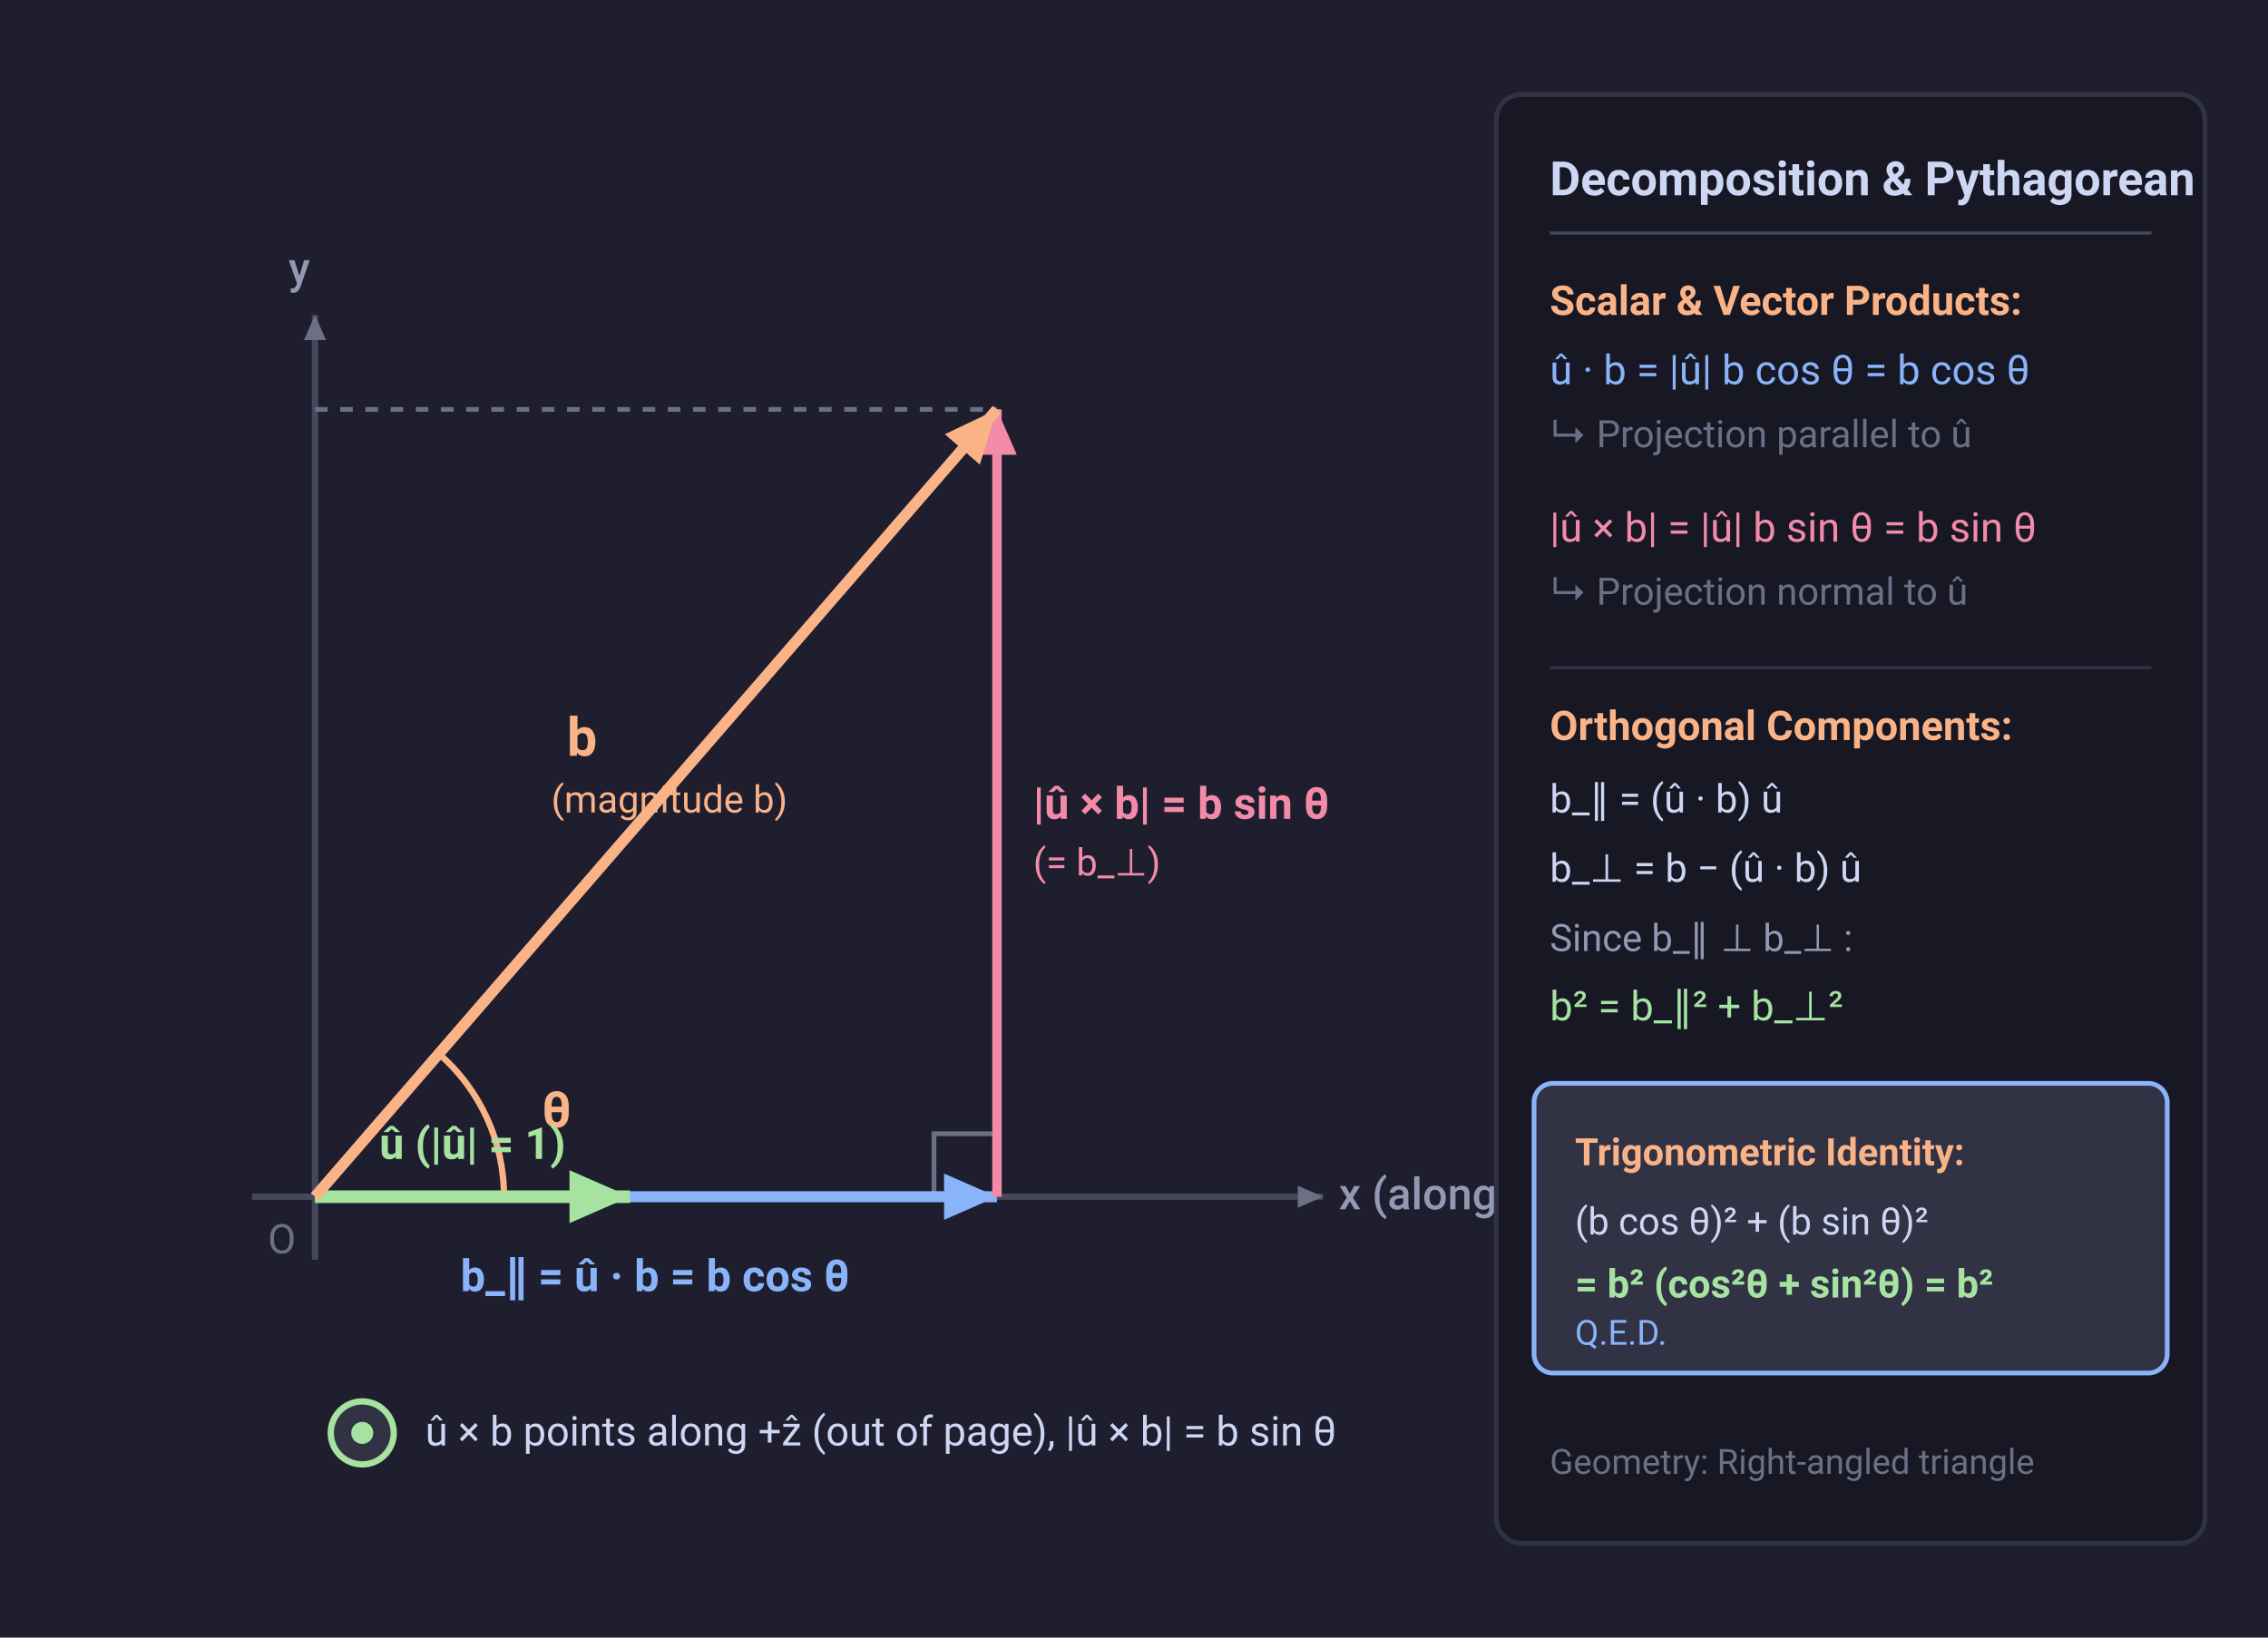
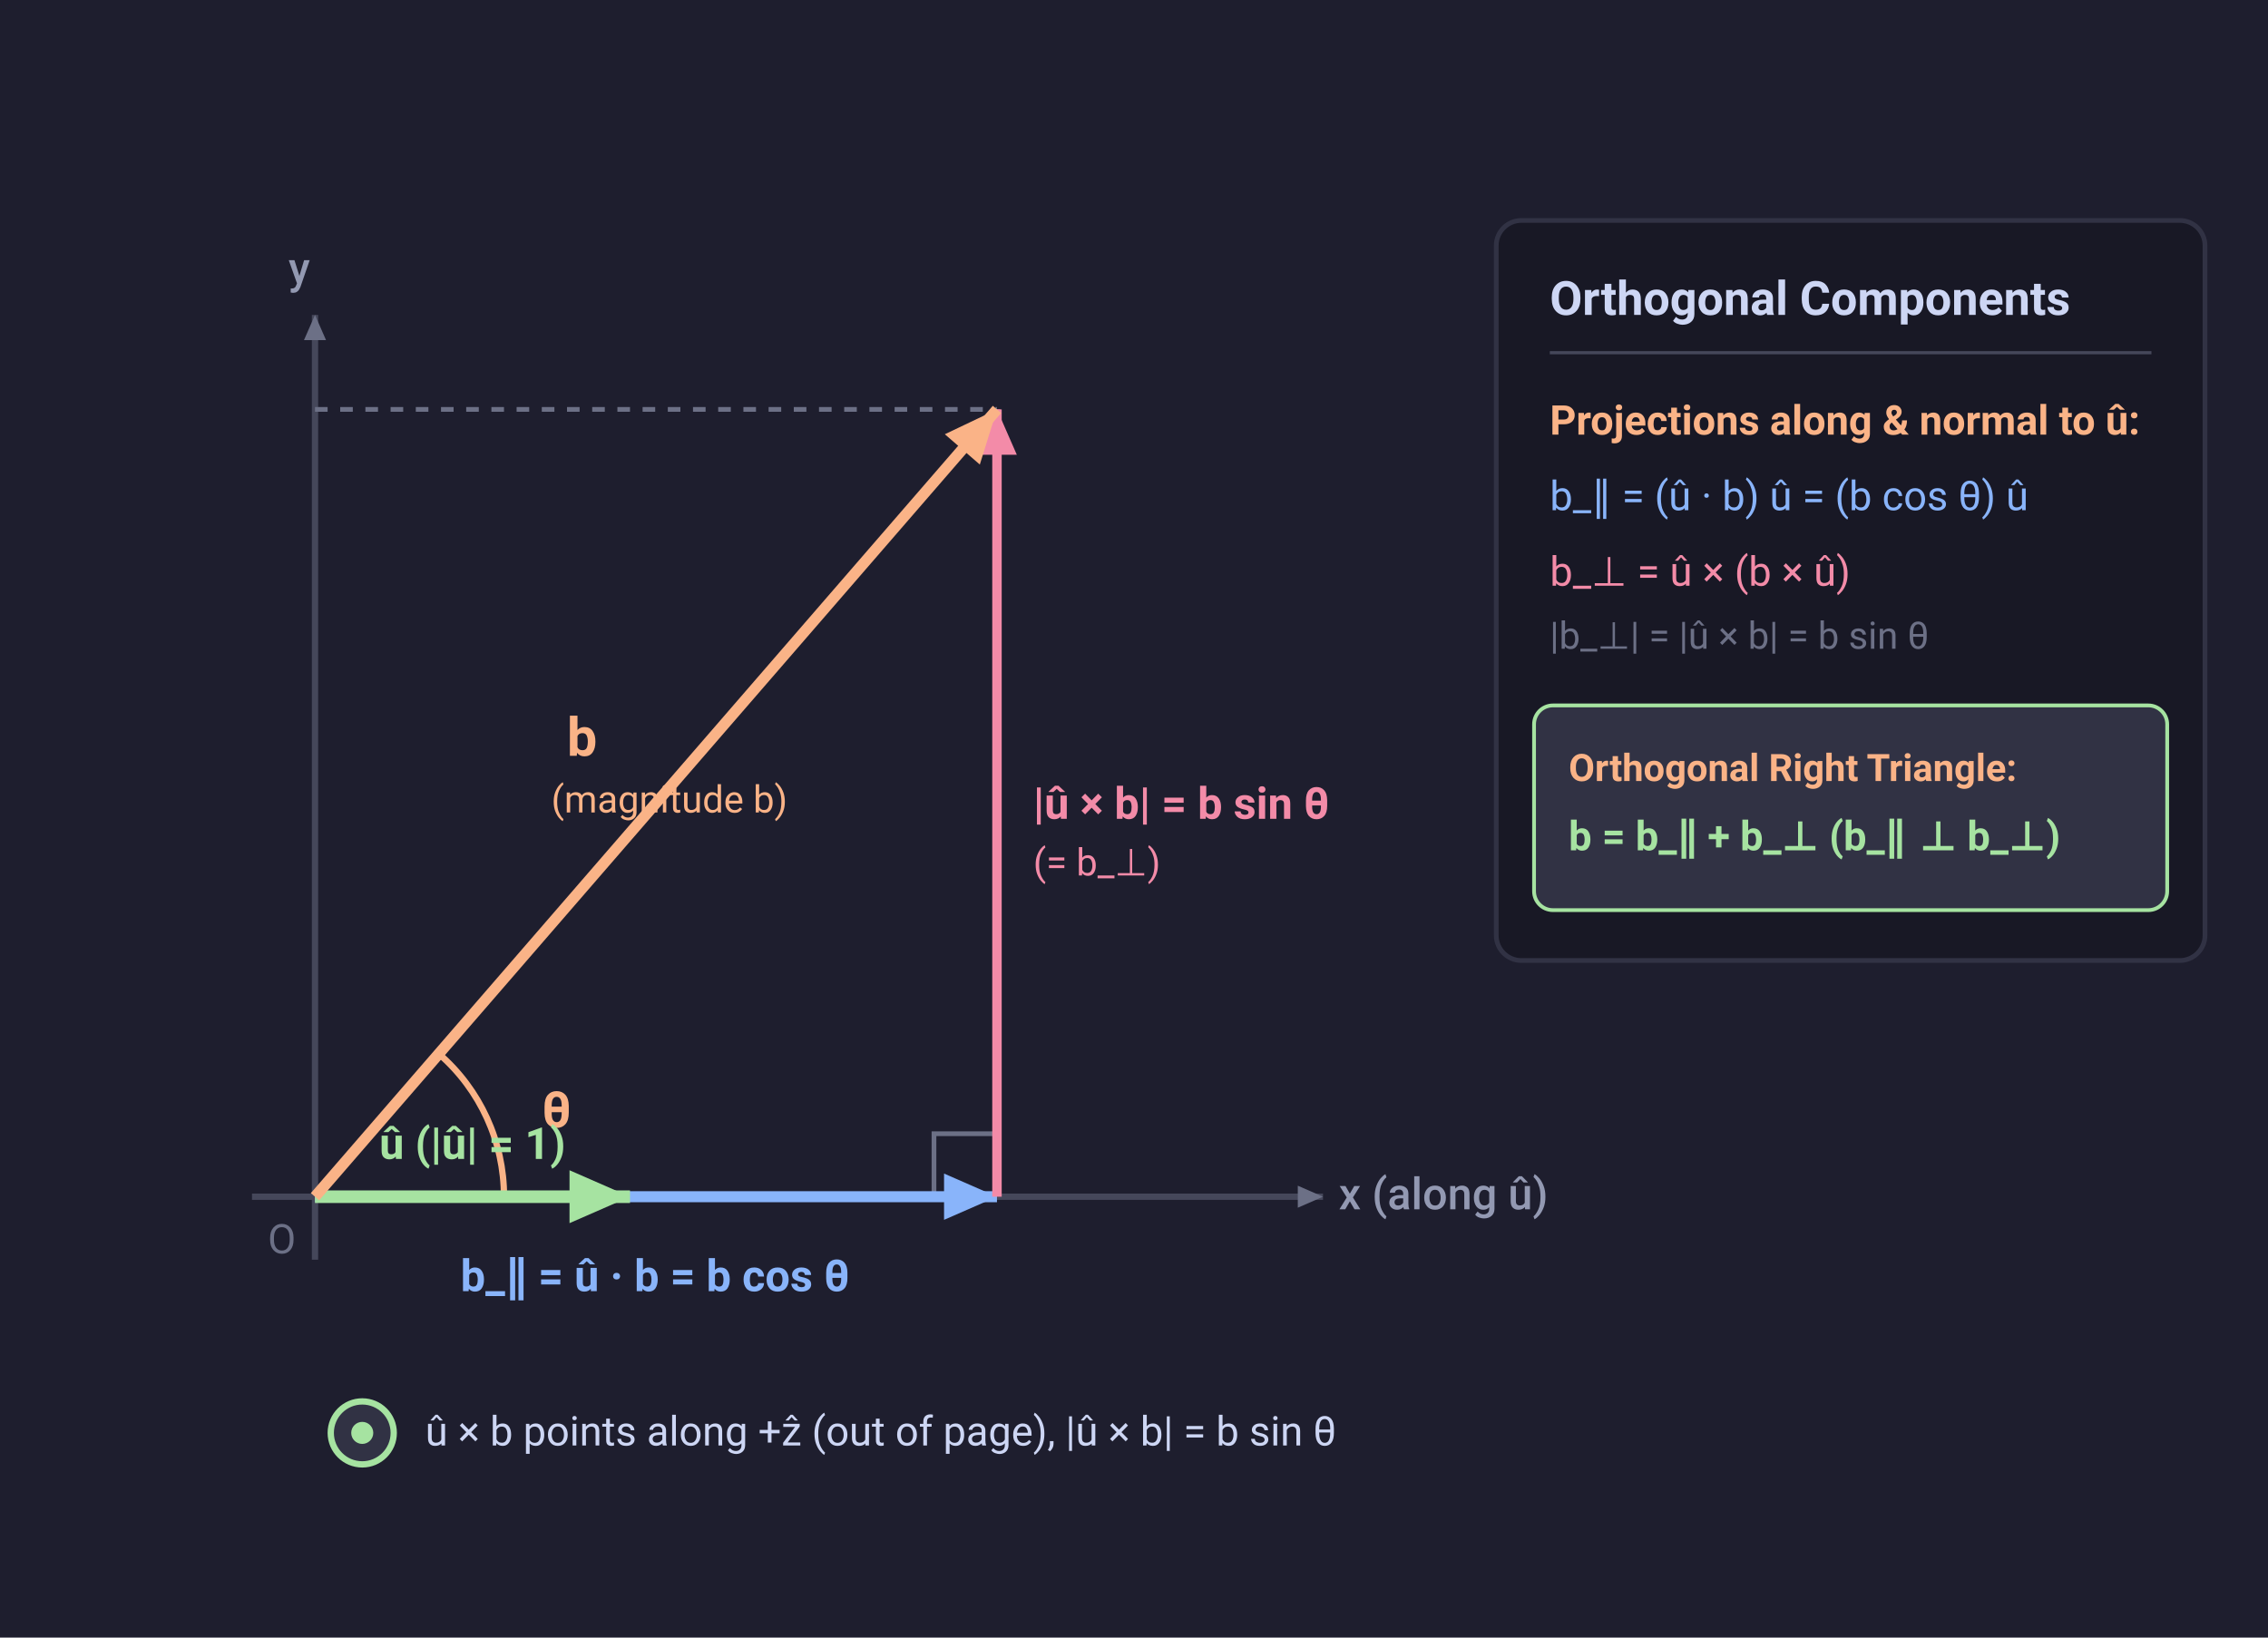
<svg xmlns="http://www.w3.org/2000/svg" viewBox="0 0 720 520" width="720" height="520">
  <defs>
    <marker id="arrow-blue" viewBox="0 0 10 10" refX="8" refY="5" markerWidth="6" markerHeight="6" orient="auto-start-reverse">
      <path d="M 0 1.5 L 8 5 L 0 8.5 z" fill="#89b4fa" />
    </marker>
    <marker id="arrow-orange" viewBox="0 0 10 10" refX="8" refY="5" markerWidth="6" markerHeight="6" orient="auto-start-reverse">
      <path d="M 0 1.5 L 8 5 L 0 8.5 z" fill="#fab387" />
    </marker>
    <marker id="arrow-red" viewBox="0 0 10 10" refX="8" refY="5" markerWidth="6" markerHeight="6" orient="auto-start-reverse">
      <path d="M 0 1.5 L 8 5 L 0 8.5 z" fill="#f38ba8" />
    </marker>
    <marker id="arrow-green" viewBox="0 0 10 10" refX="8" refY="5" markerWidth="6" markerHeight="6" orient="auto-start-reverse">
      <path d="M 0 1.5 L 8 5 L 0 8.5 z" fill="#a6e3a1" />
    </marker>
    <marker id="arrow-muted" viewBox="0 0 10 10" refX="8" refY="5" markerWidth="5" markerHeight="5" orient="auto-start-reverse">
      <path d="M 0 1.5 L 8 5 L 0 8.5 z" fill="#6c7086" />
    </marker>
  </defs>
  <rect width="720" height="520" fill="#1e1e2e" />
  <line x1="80" y1="380" x2="420" y2="380" stroke="#45475a" stroke-width="2" marker-end="url(#arrow-muted)" />
  <text x="425" y="384" fill="#9399b2" font-family="-apple-system, BlinkMacSystemFont, 'Segoe UI', Roboto, sans-serif" font-size="14" font-weight="500">x (along û)</text>
  <line x1="100" y1="400" x2="100" y2="100" stroke="#45475a" stroke-width="2" marker-end="url(#arrow-muted)" />
  <text x="95" y="90" fill="#9399b2" font-family="-apple-system, BlinkMacSystemFont, 'Segoe UI', Roboto, sans-serif" font-size="14" font-weight="500" text-anchor="middle">y</text>
  <text x="85" y="398" fill="#6c7086" font-family="-apple-system, BlinkMacSystemFont, 'Segoe UI', Roboto, sans-serif" font-size="13">O</text>
  <path d="M 296.5 380 L 296.5 360 L 316.5 360" fill="none" stroke="#6c7086" stroke-width="1.5" />
  <line x1="316.5" y1="130" x2="316.5" y2="380" stroke="#f38ba8" stroke-width="2" stroke-dasharray="5 5" />
  <line x1="100" y1="130" x2="316.5" y2="130" stroke="#6c7086" stroke-width="1.5" stroke-dasharray="4 4" />
  <path d="M 160 380 A 60 60 0 0 0 139.3 334.6" fill="none" stroke="#fab387" stroke-width="2" />
  <text x="172" y="358" fill="#fab387" font-family="-apple-system, BlinkMacSystemFont, 'Segoe UI', Roboto, sans-serif" font-size="16" font-weight="600">θ</text>
  <line x1="100" y1="380" x2="316.5" y2="380" stroke="#89b4fa" stroke-width="3.5" marker-end="url(#arrow-blue)" />
  <text x="208" y="410" fill="#89b4fa" font-family="-apple-system, BlinkMacSystemFont, 'Segoe UI', Roboto, sans-serif" font-size="14" font-weight="600" text-anchor="middle">b_∥ = û · b = b cos θ</text>
  <line x1="316.5" y1="380" x2="316.5" y2="130" stroke="#f38ba8" stroke-width="3" marker-end="url(#arrow-red)" />
  <text x="328" y="260" fill="#f38ba8" font-family="-apple-system, BlinkMacSystemFont, 'Segoe UI', Roboto, sans-serif" font-size="14" font-weight="600">|û × b| = b sin θ</text>
  <text x="328" y="278" fill="#f38ba8" font-family="-apple-system, BlinkMacSystemFont, 'Segoe UI', Roboto, sans-serif" font-size="12">(= b_⊥)</text>
  <line x1="100" y1="380" x2="200" y2="380" stroke="#a6e3a1" stroke-width="4" marker-end="url(#arrow-green)" />
  <text x="150" y="368" fill="#a6e3a1" font-family="-apple-system, BlinkMacSystemFont, 'Segoe UI', Roboto, sans-serif" font-size="14" font-weight="700" text-anchor="middle">û (|û| = 1)</text>
  <line x1="100" y1="380" x2="316.5" y2="130" stroke="#fab387" stroke-width="3.5" marker-end="url(#arrow-orange)" />
  <text x="180" y="240" fill="#fab387" font-family="-apple-system, BlinkMacSystemFont, 'Segoe UI', Roboto, sans-serif" font-size="17" font-weight="700">b</text>
  <text x="175" y="258" fill="#fab387" font-family="-apple-system, BlinkMacSystemFont, 'Segoe UI', Roboto, sans-serif" font-size="12">(magnitude b)</text>
  <g transform="translate(100, 455)">
    <circle cx="15" cy="0" r="10" fill="#313244" stroke="#a6e3a1" stroke-width="2" />
    <circle cx="15" cy="0" r="3.5" fill="#a6e3a1" />
    <text x="35" y="4" fill="#cdd6f4" font-family="-apple-system, BlinkMacSystemFont, 'Segoe UI', Roboto, sans-serif" font-size="13">û × b points along +ẑ (out of page), |û × b| = b sin θ</text>
  </g>
-   <rect x="475" y="30" width="225" height="460" rx="8" fill="#181825" stroke="#313244" stroke-width="1.5" />
-   <text x="492" y="62" fill="#cdd6f4" font-family="-apple-system, BlinkMacSystemFont, 'Segoe UI', Roboto, sans-serif" font-size="15" font-weight="700">Decomposition &amp; Pythagorean</text>
-   <line x1="492" y1="74" x2="683" y2="74" stroke="#45475a" stroke-width="1" />
-   <text x="492" y="100" fill="#fab387" font-family="-apple-system, BlinkMacSystemFont, 'Segoe UI', Roboto, sans-serif" font-size="13" font-weight="600">Scalar &amp; Vector Products:</text>
-   <text x="492" y="122" fill="#89b4fa" font-family="-apple-system, BlinkMacSystemFont, 'Segoe UI', Roboto, sans-serif" font-size="13">û · b = |û| b cos θ = b cos θ</text>
-   <text x="492" y="142" fill="#6c7086" font-family="-apple-system, BlinkMacSystemFont, 'Segoe UI', Roboto, sans-serif" font-size="12">↳ Projection parallel to û</text>
-   <text x="492" y="172" fill="#f38ba8" font-family="-apple-system, BlinkMacSystemFont, 'Segoe UI', Roboto, sans-serif" font-size="13">|û × b| = |û| b sin θ = b sin θ</text>
-   <text x="492" y="192" fill="#6c7086" font-family="-apple-system, BlinkMacSystemFont, 'Segoe UI', Roboto, sans-serif" font-size="12">↳ Projection normal to û</text>
-   <line x1="492" y1="212" x2="683" y2="212" stroke="#313244" stroke-width="1" />
-   <text x="492" y="235" fill="#fab387" font-family="-apple-system, BlinkMacSystemFont, 'Segoe UI', Roboto, sans-serif" font-size="13" font-weight="600">Orthogonal Components:</text>
-   <text x="492" y="258" fill="#cdd6f4" font-family="-apple-system, BlinkMacSystemFont, 'Segoe UI', Roboto, sans-serif" font-size="12.5">b_∥ = (û · b) û</text>
-   <text x="492" y="280" fill="#cdd6f4" font-family="-apple-system, BlinkMacSystemFont, 'Segoe UI', Roboto, sans-serif" font-size="12.5">b_⊥ = b − (û · b) û</text>
-   <text x="492" y="302" fill="#9399b2" font-family="-apple-system, BlinkMacSystemFont, 'Segoe UI', Roboto, sans-serif" font-size="12">Since b_∥ ⊥ b_⊥ :</text>
-   <text x="492" y="324" fill="#a6e3a1" font-family="-apple-system, BlinkMacSystemFont, 'Segoe UI', Roboto, sans-serif" font-size="13">b² = b_∥² + b_⊥²</text>
-   <rect x="487" y="344" width="201" height="92" rx="6" fill="#313244" stroke="#89b4fa" stroke-width="1.5" />
-   <text x="500" y="370" fill="#fab387" font-family="-apple-system, BlinkMacSystemFont, 'Segoe UI', Roboto, sans-serif" font-size="12" font-weight="600">Trigonometric Identity:</text>
-   <text x="500" y="392" fill="#cdd6f4" font-family="-apple-system, BlinkMacSystemFont, 'Segoe UI', Roboto, sans-serif" font-size="12">(b cos θ)² + (b sin θ)²</text>
-   <text x="500" y="412" fill="#a6e3a1" font-family="-apple-system, BlinkMacSystemFont, 'Segoe UI', Roboto, sans-serif" font-size="12.5" font-weight="700">= b² (cos²θ + sin²θ) = b²</text>
-   <text x="500" y="427" fill="#89b4fa" font-family="-apple-system, BlinkMacSystemFont, 'Segoe UI', Roboto, sans-serif" font-size="11">Q.E.D.</text>
-   <text x="492" y="468" fill="#6c7086" font-family="-apple-system, BlinkMacSystemFont, 'Segoe UI', Roboto, sans-serif" font-size="11">Geometry: Right-angled triangle</text>
+   <rect x="475" y="70" width="225" height="235" rx="8" fill="#181825" stroke="#313244" stroke-width="1.5" />
+   <text x="492" y="100" fill="#cdd6f4" font-family="-apple-system, BlinkMacSystemFont, 'Segoe UI', Roboto, sans-serif" font-size="15" font-weight="700">Orthogonal Components</text>
+   <line x1="492" y1="112" x2="683" y2="112" stroke="#45475a" stroke-width="1" />
+   <text x="492" y="138" fill="#fab387" font-family="-apple-system, BlinkMacSystemFont, 'Segoe UI', Roboto, sans-serif" font-size="13" font-weight="600">Projections along &amp; normal to û:</text>
+   <text x="492" y="162" fill="#89b4fa" font-family="-apple-system, BlinkMacSystemFont, 'Segoe UI', Roboto, sans-serif" font-size="13">b_∥ = (û · b) û = (b cos θ) û</text>
+   <text x="492" y="186" fill="#f38ba8" font-family="-apple-system, BlinkMacSystemFont, 'Segoe UI', Roboto, sans-serif" font-size="13">b_⊥ = û × (b × û)</text>
+   <text x="492" y="206" fill="#6c7086" font-family="-apple-system, BlinkMacSystemFont, 'Segoe UI', Roboto, sans-serif" font-size="12">|b_⊥| = |û × b| = b sin θ</text>
+   <rect x="487" y="224" width="201" height="65" rx="6" fill="#313244" stroke="#a6e3a1" stroke-width="1.2" />
+   <text x="498" y="248" fill="#fab387" font-family="-apple-system, BlinkMacSystemFont, 'Segoe UI', Roboto, sans-serif" font-size="12" font-weight="600">Orthogonal Right Triangle:</text>
+   <text x="498" y="270" fill="#a6e3a1" font-family="-apple-system, BlinkMacSystemFont, 'Segoe UI', Roboto, sans-serif" font-size="13" font-weight="700">b = b_∥ + b_⊥   (b_∥ ⊥ b_⊥)</text>
</svg>
